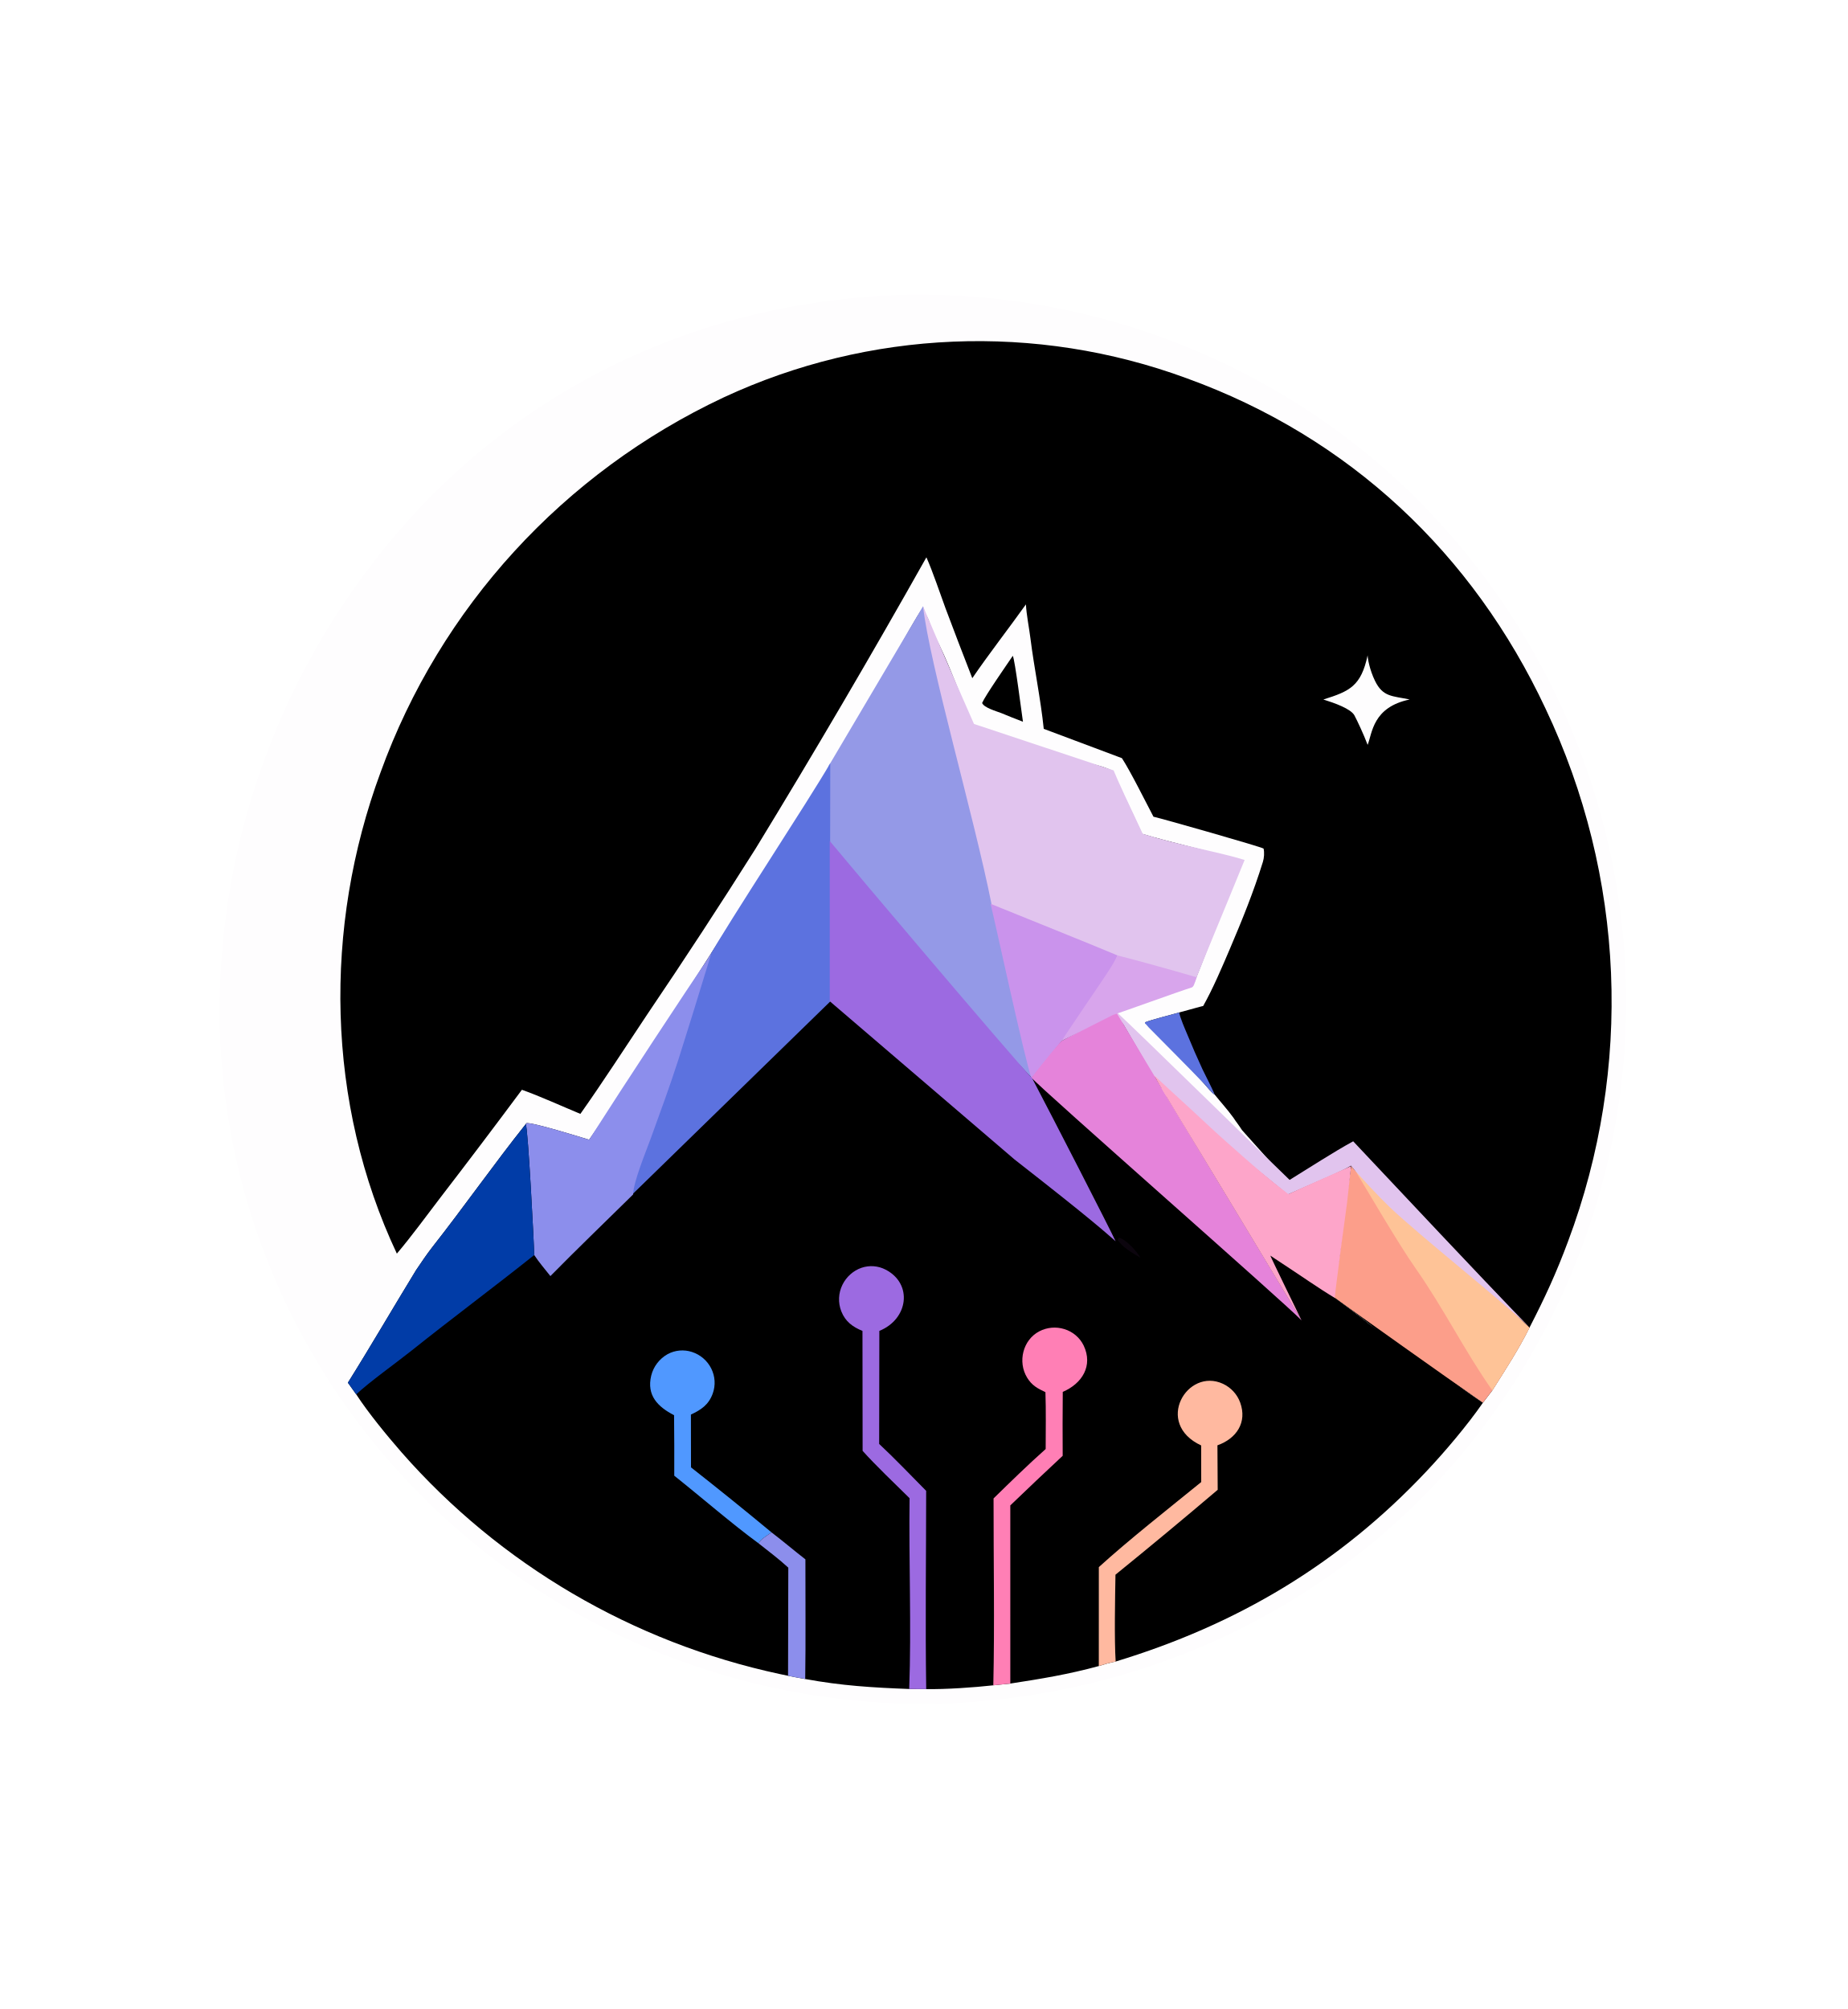
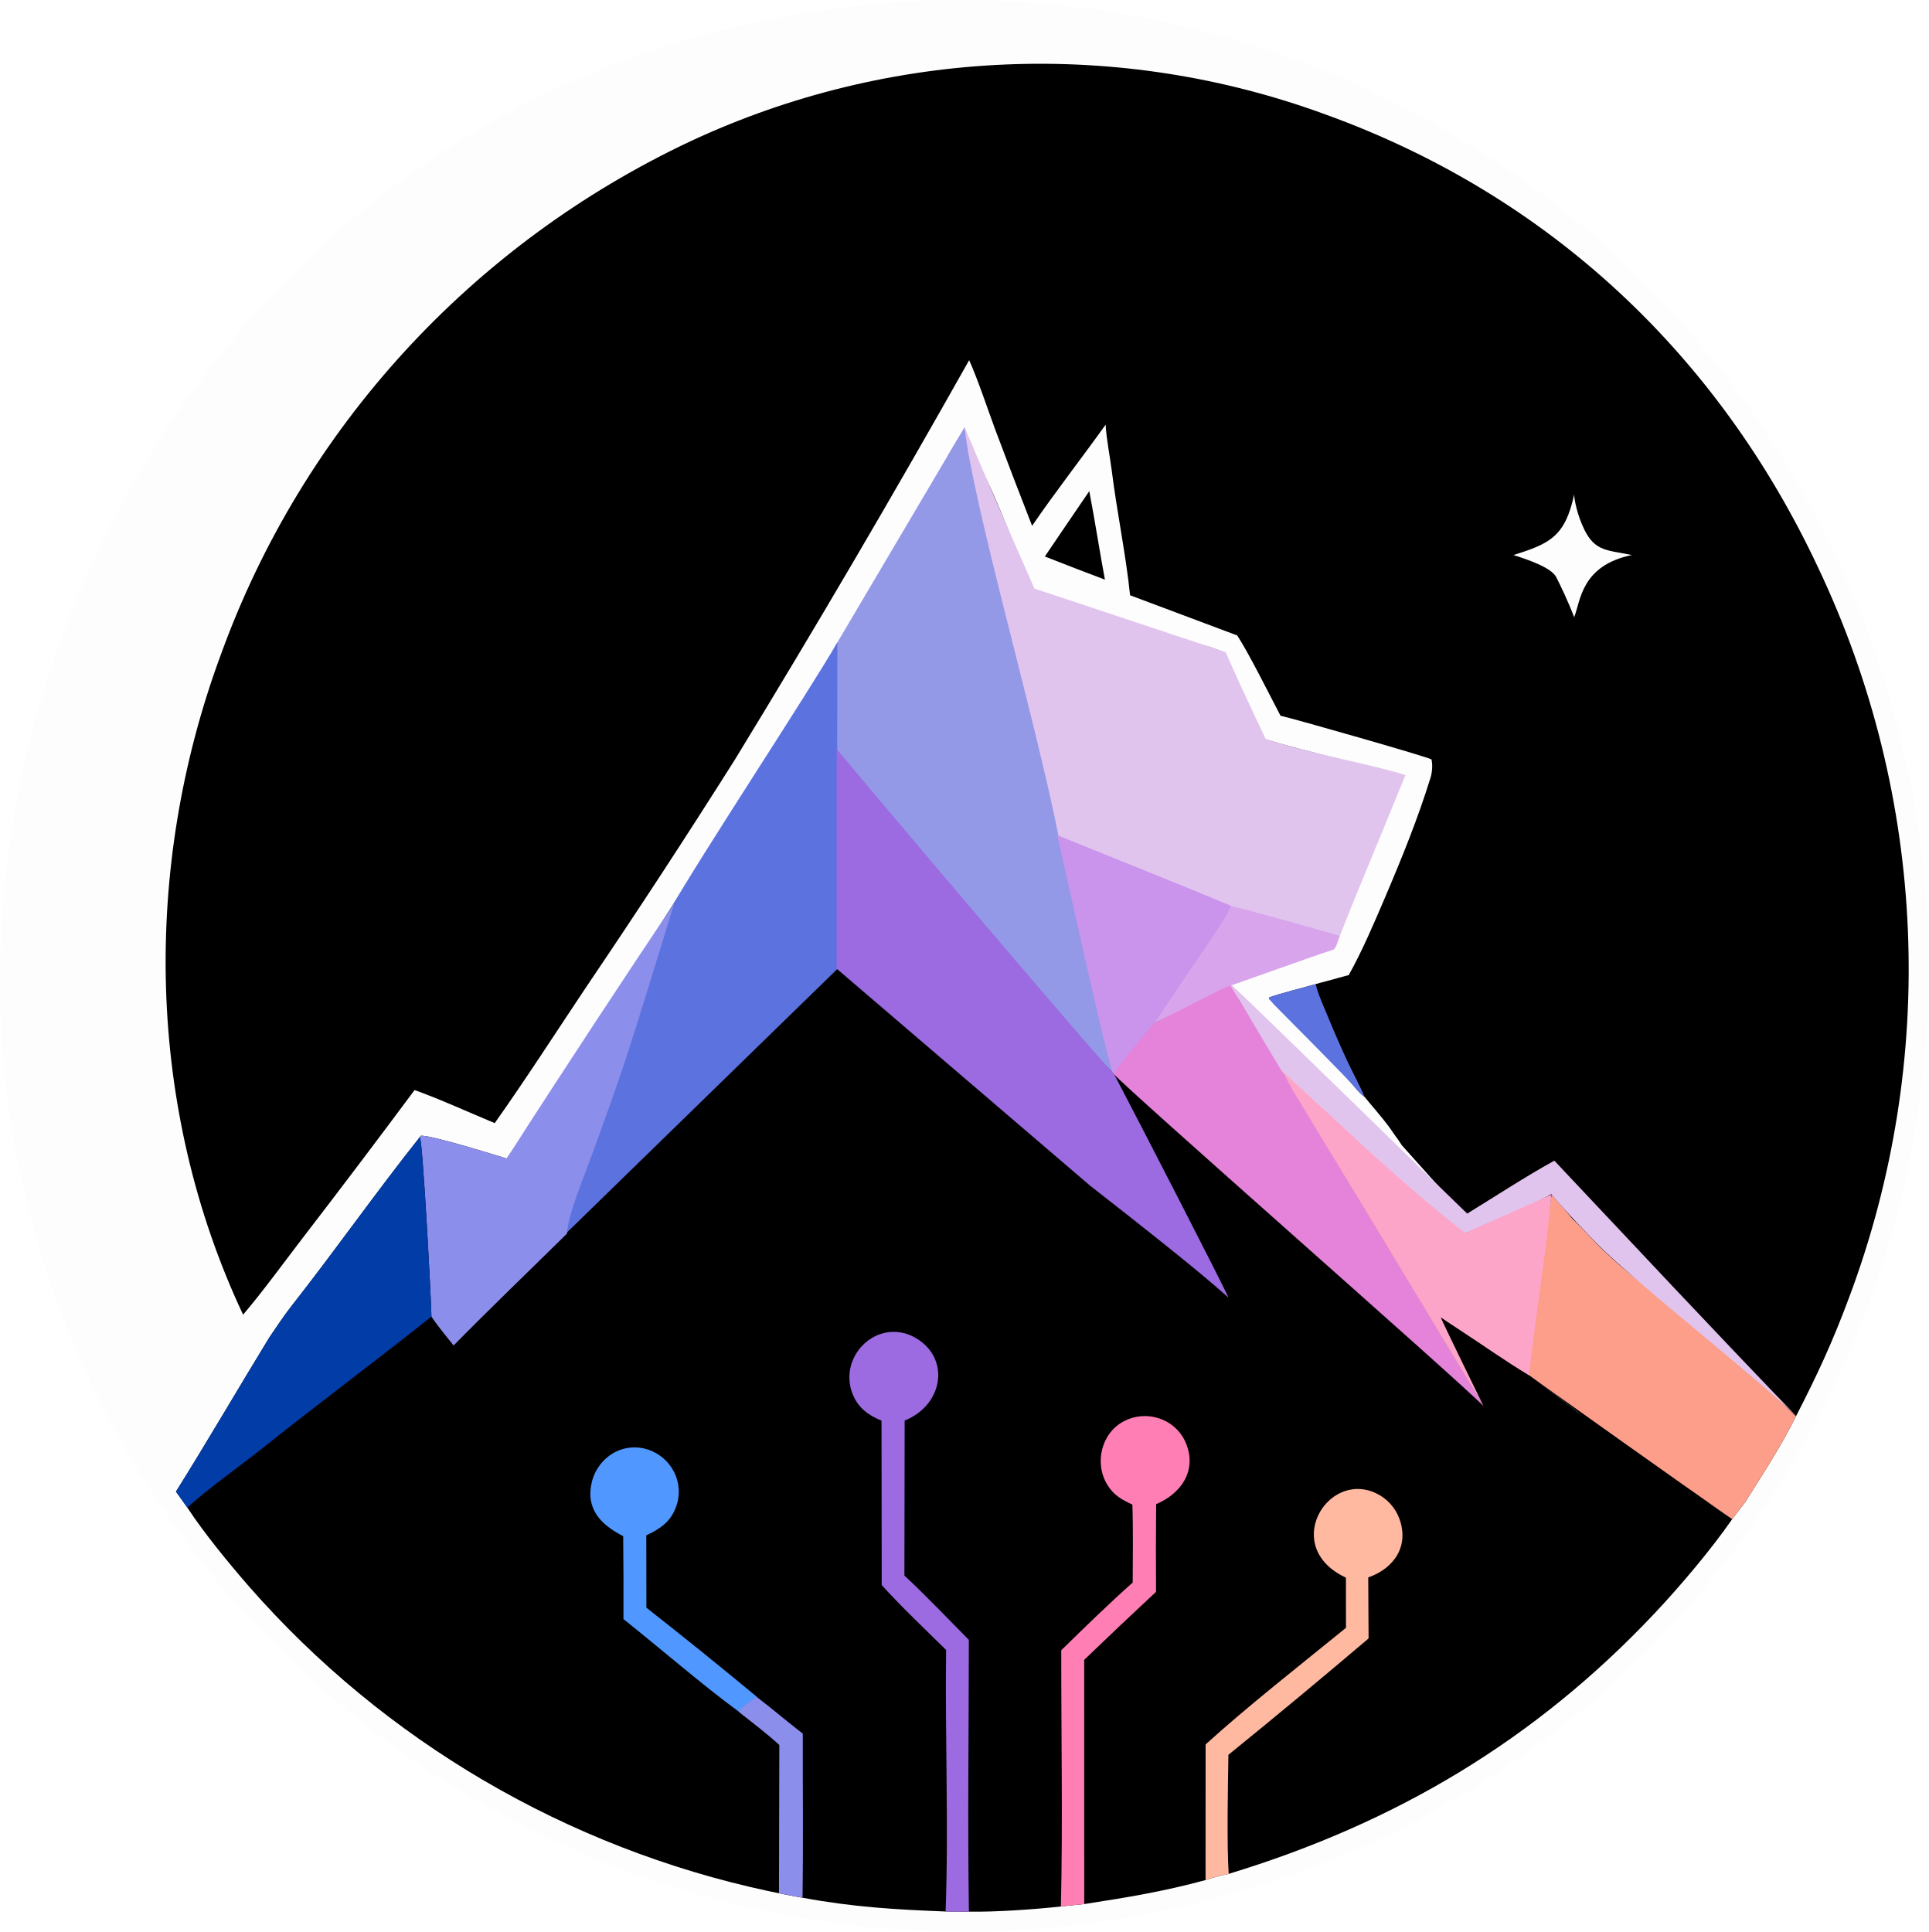
- <svg xmlns="http://www.w3.org/2000/svg" width="4822" height="5243" viewBox="0 0 4822 5243" fill="none">
-   <path d="M2364.42 769.2C2832.65 760.501 3286.53 928.966 3633.14 1240.11C4005.27 1578.22 4225.07 2049.37 4243.52 2548.55C4260.67 3033.67 4084.99 3506.18 3754.03 3864.95C3413.72 4228.94 2956.27 4427.16 2456.98 4446.59C2363.85 4447.03 2296.49 4445.59 2202.01 4434.79C1808.12 4390.01 1439.37 4220.82 1150.61 3952.35C794.329 3621.84 586.553 3164.33 573.523 2681.66C562.834 2177.3 751.898 1688.76 1100.43 1320.11C1435.22 970.068 1878.29 782.743 2364.42 769.2Z" fill="#FEFDFE" />
-   <path d="M1035.86 3271.65C850.898 2878.84 843.581 2420.38 993.405 2015.41C1149 1585.33 1470.74 1233.69 1888.17 1037.47C2268.06 860.443 2704.18 842.349 3097.74 987.289C3522.63 1141.19 3844.44 1444.71 4034.08 1849.32C4241.52 2286.19 4262.72 2787.06 4092.9 3239.52C4062.04 3322.62 4032.65 3386.19 3992.05 3464.96C3963.29 3522.77 3929.63 3573.89 3895.25 3628.58L3870.5 3660.99C3804.2 3612.96 3722.4 3569.13 3654.69 3520.75C3628.11 3501.78 3601.14 3477.35 3575.41 3456.49C3540.63 3428.79 3505.11 3402.01 3468.91 3376.15C3474.02 3365.68 3479.48 3321.42 3482.05 3306.67C3494.12 3237.96 3503.55 3168.28 3517.16 3099.87C3519.7 3087.17 3522.81 3063.24 3527.11 3052.46C3518.82 3053.56 3382.76 3126.01 3364.62 3135.56C3293.68 3070.48 3217.81 3009.02 3146.66 2943.99C3127.54 2926.51 3108.96 2908.23 3088.7 2892.05C3025.81 2830.17 2960.18 2784.34 2898.51 2715.17C2905.79 2699.25 2911.78 2675.75 2923.05 2664C2973.5 2706.75 3269.36 2990.15 3321.17 3037.94L3241.72 2949.19C3233.09 2935.53 3227.84 2929.93 3219.27 2916.76C3204.08 2895.79 3183.56 2873.03 3170.76 2857C3162.13 2851.55 3151.53 2837.72 3144.35 2829.71C3097.09 2776.9 3050.32 2723.11 3000.47 2672.68C3000.47 2672.68 2990.7 2670.91 2989.77 2670.73L2988.78 2667.91C3010.58 2659.75 3052.6 2649.63 3077.79 2642.29C3094.92 2637.29 3107.01 2634.66 3122.56 2630.03C3134.65 2626.62 3140.54 2625.31 3140.47 2625.42C3165.73 2580.54 3189.9 2523.84 3209.73 2477.32C3242.06 2401.5 3272.12 2327.48 3296.42 2249.06C3299.51 2239.01 3300.54 2224.91 3298.13 2214.62C3292.33 2210.09 3034.65 2136.62 3010.73 2131.41C2989.77 2091.66 2951.06 2013.51 2928.39 1978.62L2724.34 1902.1C2716.51 1825.44 2699.28 1743.39 2689.67 1666.41C2686.25 1638.86 2679.2 1604.49 2677.8 1577.33C2632.67 1640.49 2581.05 1706.64 2537.83 1769.93C2514.08 1709.11 2490.72 1648.13 2467.77 1587.01C2453.24 1547.58 2434.7 1491.7 2418.05 1454.5C2274.03 1710.51 2125.4 1963.96 1972.23 2214.72C1880.34 2360.36 1786.09 2504.52 1689.51 2647.18C1632.46 2732.58 1573.97 2823.49 1514.88 2906.97C1469.8 2888.28 1406.08 2859.41 1362.27 2844.07C1291.87 2938.79 1220.67 3032.93 1148.67 3126.5C1113.25 3172.73 1072.92 3228.18 1035.86 3271.65Z" fill="black" />
-   <path d="M3566.41 3089.14C3555.13 3075.34 3547.42 3066.95 3526.69 3043.06C3518.06 3101.08 3500.79 3239.33 3495.6 3283.7C3493.04 3298.45 3486.97 3343.44 3480.06 3384.4C3547.77 3432.78 3765.03 3587.5 3870.5 3660.99L3895.25 3628.58C3929.63 3573.89 3963.29 3522.77 3992.05 3464.96C3958.21 3433.63 3912.04 3383.04 3880.06 3348.51C3876.02 3363.74 3873.25 3372.47 3872.4 3388.24C3789.64 3309.95 3709.62 3229.18 3627.05 3150.69C3604.66 3129.39 3589.67 3111.18 3566.41 3089.14Z" fill="#FC9E8A" />
-   <path d="M3530.15 3043.06C3595.78 3118.15 3678.28 3188.02 3685.58 3194.95C3737.4 3244.2 3748 3252.32 3792.66 3288.82C3822.02 3312.82 3860.02 3345.14 3879.02 3363.92C3927.37 3404.88 3958.21 3433.63 3992.05 3464.96C3963.29 3522.77 3929.63 3573.89 3895.25 3628.58C3823.86 3527.5 3768.31 3414.81 3696.8 3312.82C3647.33 3242.31 3569.87 3107.91 3530.15 3043.06Z" fill="#FEC397" />
-   <path d="M3366.09 3079.26C3331.38 3046.31 2958.71 2681.33 2911.85 2638.57C2936.15 2679.62 2993.34 2778.75 3008.96 2806.12C3029.32 2822.33 3125.04 2925.35 3144.25 2942.87C3179.04 2970.31 3277.97 3048.99 3361.27 3117.41C3434.16 3084.91 3501.85 3057.54 3526.15 3042.15C3545.24 3066.1 3604.49 3128.67 3626.99 3150.01C3709.97 3228.67 3909.84 3386.16 3993 3464.61C3953.06 3424.95 3799.15 3262.1 3760.36 3221L3532.03 2978.51C3480.92 3006.34 3416.76 3048.19 3366.09 3079.26Z" fill="#E1C4EE" />
-   <path d="M3170.76 2857C3162.13 2851.55 3151.53 2837.72 3144.35 2829.71C3093.2 2776.81 3048.06 2731.67 2998.21 2681.23C2998.21 2681.23 2989.72 2671.17 2988.78 2670.99V2667.91C3010.58 2659.75 3052.6 2649.63 3077.79 2642.29C3081.03 2658.34 3092.48 2683.97 3099.06 2699.74C3111.52 2730.2 3124.69 2760.38 3138.52 2790.26C3147.9 2810.02 3162.8 2837.85 3170.76 2857Z" fill="#5C72DF" />
-   <path d="M3569.74 1710.12C3569.74 1718.65 3575.05 1748.24 3588.87 1776.68C3609.59 1819.35 3633.77 1815.9 3679.5 1825.51C3582.77 1845.55 3581.96 1913.22 3569.74 1943.94C3559.51 1916.63 3542.32 1880.22 3535.33 1867.14C3526.08 1849.75 3483.52 1834.71 3454.15 1825.51C3523.24 1803.99 3552.6 1790.33 3569.74 1710.12Z" fill="#FEFDFE" />
-   <path d="M2213.59 1925.41C2201.27 1947.76 1700.38 2730.64 1678.72 2768.19C1632.38 2836.47 1585.08 2906.79 1537.71 2974.4C1516.86 2968.08 1385.03 2926.92 1373.52 2931.4L1372.41 2933.49C1288.86 3038.46 1211.1 3149.49 1128.11 3255.09C1113.2 3274.06 1099.5 3295.03 1085.87 3314.94C1026.17 3412.56 968.792 3511.48 908.039 3608.51L929.762 3638.94C961.664 3687.76 1009.46 3745.85 1047.69 3789.76C1304.98 4083.24 1651.61 4286.46 2035.62 4368.92C2042.72 4370.43 2049.82 4371.91 2056.93 4373.35C2071.81 4376.42 2086.75 4379.26 2101.74 4381.82C2196.84 4399.38 2277.03 4404.17 2373.16 4407.86L2417.56 4408.11C2467.06 4409.09 2542.89 4403.84 2592.69 4398.26L2637.07 4393.7C2718.15 4381.23 2788.29 4369.74 2868.04 4348C2884.75 4342.58 2894.88 4339.81 2912.06 4336.2C3229.63 4239.71 3495.7 4081.53 3723.12 3839.91C3771.84 3788.14 3830.03 3719.46 3870.5 3660.99C3843.92 3642.02 3601.13 3477.35 3575.41 3456.49C3540.63 3428.79 3505.11 3402.01 3468.91 3376.15C3474.02 3365.68 3479.48 3321.42 3482.05 3306.67C3494.12 3237.96 3503.55 3168.28 3517.16 3099.87C3519.7 3087.17 3524.96 3058.42 3526.69 3043.06C3518.06 3048.18 3382.76 3126.01 3364.62 3135.56C3293.68 3070.48 3217.81 3009.02 3146.66 2943.99C3127.54 2926.51 3108.96 2908.23 3088.7 2892.05C3073.07 2889.74 2999.77 2820.57 2980.1 2803.8C2974.17 2800.76 2899.03 2725.39 2890.22 2715.45C2889.44 2707.59 2904.76 2682.46 2908.44 2668.32C2902.71 2658.67 2892.85 2645.39 2884.22 2630.03C2873.86 2619.79 2867.42 2614.05 2861.82 2611.18C2868.45 2588.09 2912.81 2530.43 2904.44 2503.15C2910.35 2499.52 2917.32 2493.28 2924.09 2496.16C2972.62 2516.76 3081.86 2525.79 3122.54 2550.84C3161.77 2451.33 3202.89 2344.3 3245.15 2247.02C3181.35 2226.91 3053.47 2198.24 2980.94 2176.05C2965.39 2141.92 2942.94 2095.83 2904.44 2012.21C2871.82 1994.38 2816.89 1988.22 2783.18 1976.18L2540.4 1890.81C2503.76 1814.11 2478.09 1730.47 2437.44 1655.08C2427.91 1637.39 2428.88 1622.57 2414.55 1600.33L2410.59 1588.27L2407.47 1588.59C2392.46 1608.15 2359.36 1669.77 2345.63 1693.56C2300.85 1770.42 2256.84 1847.7 2213.59 1925.41Z" fill="black" />
-   <path d="M2162.3 2000.02V2198.24L2607.89 2722.2L2694.24 2814.36L2607.89 2198.24L2409.27 1582.12L2162.3 2000.02Z" fill="#9499E7" />
-   <path d="M2820.62 2663.59L2806.74 2681.24C2815.15 2675.95 2818.45 2670 2820.62 2663.59Z" fill="#8C8EEC" />
-   <path d="M2542.26 1889.32C2542.26 1889.32 2474.9 1737.43 2409.27 1582.12C2425.96 1732.45 2542.26 2129.97 2587.8 2358.53C2633.33 2587.09 2955.17 2512.94 3118.5 2563C3157.49 2463.95 3184.73 2401.33 3248.63 2244.32C3185.23 2224.29 3080.72 2206.58 2982.66 2176.05C2949.46 2105.88 2915.31 2032.69 2906.67 2010.5L2542.26 1889.32Z" fill="#E1C4EE" />
-   <path d="M2865.22 2597.61C2879.34 2575.67 2917.03 2493.5 2917.03 2493.5C2835.86 2459.36 2673.52 2394.51 2585.43 2358.67C2595.8 2397.92 2675.24 2768.28 2692.51 2814.36C2713.24 2788.76 2853.13 2616.38 2865.22 2597.61Z" fill="#CA93EC" />
-   <path d="M2167.14 1991.73C2111.51 2088.31 1902.55 2404.87 1847.97 2502.03C1825.75 2571.5 1721.86 2901.42 1697.26 2969.74C1684.34 3005.6 1652.34 3081.96 1651.09 3116.44L2167.14 2613.55C2165.79 2594.76 2167.14 2012.64 2167.14 1991.73Z" fill="#5C72DF" />
-   <path d="M3397.16 3445.84C3383.18 3420.71 3043.11 2858.73 2996.48 2780.22L2911.85 2638.57C2906.87 2644.47 2832.41 2682.94 2770.23 2717.08C2733.96 2758.04 2698.41 2804.88 2692.51 2812.65C2714.97 2839.96 3360.89 3406.58 3397.16 3445.84Z" fill="#E583DA" />
-   <path d="M3146.73 2930.41C3095.26 2882.09 3031.02 2824.6 3012.02 2805.82C3036.2 2850.2 3107.01 2964.55 3188.18 3099.38C3249.83 3201.78 3391.98 3437.31 3397.16 3445.84C3398.42 3447.91 3313.76 3275.41 3315.99 3276.88C3321.17 3280.29 3328.91 3285.94 3355.2 3302.98C3389.77 3325.4 3444.93 3364.23 3483.94 3387.07C3487.5 3352.15 3489.64 3339.97 3492.85 3313.74C3498.19 3270.09 3503.33 3234.04 3516 3139.14C3518.1 3123.43 3523.13 3072.38 3526.69 3043.06C3516.33 3048.18 3381.93 3106.8 3362.82 3116.44C3306.58 3072.81 3275.58 3045.63 3245 3018.81L3243.45 3017.46C3212.36 2990.2 3181.28 2962.84 3146.73 2930.41Z" fill="#FDA5C9" />
-   <path d="M2165.76 2612.97L2648.12 3025.99C2858.06 3189.83 2884.09 3215.43 2911.85 3239.33C2899.71 3212.02 2746.29 2913.35 2694.24 2814.36C2622.61 2736.61 2233.08 2276.07 2165.76 2194.82V2612.97Z" fill="#9C6AE1" />
-   <path d="M1856.61 2488.38C1780.62 2601.02 1635.54 2821.18 1537.71 2974.4C1516.86 2968.08 1385.03 2926.92 1373.52 2931.4L1372.41 2933.49C1378.43 2947.73 1394.03 3246.74 1394.41 3275.34C1405.19 3292.06 1423.83 3314.2 1436.6 3330.3C1506.73 3259.03 1581.04 3187.68 1652.5 3117.26C1653.76 3082.8 1685.77 3006.48 1698.7 2970.64C1723.32 2902.36 1748.16 2835.7 1770.39 2766.27C1786.72 2715.3 1825.52 2590.78 1856.61 2488.38Z" fill="#8C8EEC" />
-   <path d="M1372.41 2933.49C1378.43 2947.73 1394.03 3246.74 1394.41 3275.34C1289.14 3359.23 1179.5 3440.67 1074.23 3524.77C1034.89 3556.18 963.633 3606.99 929.763 3638.94L908.039 3608.5C968.792 3511.48 1026.17 3412.56 1085.87 3314.94C1099.5 3295.03 1113.2 3274.06 1128.11 3255.09C1211.1 3149.49 1288.86 3038.46 1372.41 2933.49Z" fill="#013CA7" />
-   <path d="M2251.19 3473.39C2225.6 3462.91 2206.59 3449.04 2196 3422.41C2187.12 3399.86 2188.18 3374.69 2198.91 3352.96C2208.85 3332.61 2226.97 3316.02 2248.67 3308.62C2269.43 3301.55 2292.23 3303.32 2311.63 3313.48C2382.94 3350.27 2371.19 3442.61 2295.22 3473.28L2294.76 3768.33C2335.89 3806.58 2377.61 3850.61 2417.43 3890.73C2417.35 4061.58 2414.96 4237.72 2417.56 4408.11L2373.16 4407.86C2379.16 4246.86 2371.94 4072.62 2374.12 3909.95C2338.06 3874.34 2284.42 3823.32 2251.56 3786.35L2251.19 3473.39Z" fill="#9C6AE1" />
-   <path d="M2728.74 3633.24C2708.12 3623.53 2693.4 3615.67 2680.96 3595.37C2655.78 3554.15 2669.72 3496.76 2712.83 3474.36C2732.97 3463.89 2756.52 3461.84 2778.18 3468.65C2800.26 3475.38 2818.47 3490.87 2828.5 3511.43C2853.69 3564.34 2824.43 3610.94 2773.98 3632.44C2773.47 3688.07 2773.39 3743.68 2773.78 3799.28C2727.84 3842.06 2682.26 3885.22 2637.05 3928.74L2637.07 4393.7L2592.69 4398.26C2596.31 4239.51 2593.15 4070.13 2593.33 3910.52C2636.73 3868.07 2684.05 3821.81 2729.37 3781.59C2729.44 3732.59 2730.4 3682.03 2728.74 3633.24Z" fill="#FF7FB5" />
-   <path d="M3135.26 3772.3C3011.72 3714.82 3098.7 3567.88 3192.26 3611.42C3213.15 3621.25 3229.26 3638.82 3237.09 3660.32C3255.8 3712.11 3227.4 3754.35 3177.7 3771.94L3178.37 3888.01C3090.28 3962.87 3001.35 4036.73 2911.55 4109.56C2910.56 4168.88 2908.33 4278.6 2912.06 4336.2C2894.88 4339.81 2884.75 4342.58 2868.04 4348L2868.12 4089.77C2945.75 4019.09 3052.11 3935.53 3135.36 3867.81L3135.26 3772.3Z" fill="#FFB9A0" />
-   <path d="M1759.42 3693.32C1717.21 3671.61 1687.3 3641.86 1699.75 3590.07C1705.61 3566.26 1721.21 3545.89 1742.82 3533.83C1762.27 3523.43 1785.2 3521.44 1806.19 3528.3C1828.05 3535.39 1846.11 3550.88 1856.33 3571.26C1866.69 3591.66 1868.13 3615.39 1860.33 3636.87C1849.76 3666.11 1829.9 3679.32 1803.39 3691.73L1803.6 3829.46C1874.45 3885.09 1944.55 3941.67 2013.87 3999.17C2003.09 4006.85 1984.8 4017.35 1980.04 4027.79C1912.22 3978.31 1828.28 3905.52 1759.93 3851.25C1760.15 3798.61 1759.97 3745.95 1759.42 3693.32Z" fill="#5098FF" />
-   <path d="M1980.04 4027.79C1984.8 4017.35 2003.09 4006.85 2013.87 3999.17C2044.02 4022.08 2072.41 4046.51 2102.25 4069.52C2102.03 4173.05 2103.34 4278.5 2101.74 4381.82C2086.75 4379.26 2071.81 4376.42 2056.93 4373.35L2057.58 4091.18C2033.93 4069.42 2005.45 4047.84 1980.04 4027.79Z" fill="#8C8EEC" />
-   <path d="M2919.81 3229.77C2939.27 3234.2 2966.89 3265.2 2976.92 3282.69C2955.02 3269.07 2931.81 3257.11 2917.17 3235.86L2919.81 3229.77Z" fill="#0C050E" />
-   <path d="M3123.5 2550.5C3062.77 2532.55 2951.75 2501.97 2917.03 2493.5C2903.15 2523.98 2863.96 2576.5 2770.23 2717.08C2873.86 2664.17 2904.94 2648.81 2904.94 2648.81C2927.08 2641.85 3084.25 2584.88 3108.68 2577.72C3116 2576 3117 2569 3123.5 2550.5Z" fill="#D8A5EC" />
-   <path d="M2643.52 1711.51C2649.07 1721.39 2666.56 1860.28 2670.06 1883.55C2651.19 1876.37 2632.46 1868.89 2613.83 1861.13C2600.8 1856.03 2567.91 1846.93 2563.49 1834.51C2572.29 1814.37 2628.29 1734.11 2643.52 1711.51Z" fill="black" />
+ <svg xmlns="http://www.w3.org/2000/svg" width="3672" height="3678" viewBox="0 0 3672 3678" fill="none">
+   <path d="M1791.32 0.321C2259.55 -8.378 2713.43 160.086 3060.04 471.228C3432.17 809.34 3651.97 1280.49 3670.42 1779.67C3687.58 2264.79 3511.9 2737.3 3180.94 3096.07C2840.63 3460.06 2383.17 3658.28 1883.89 3677.71C1790.76 3678.15 1723.39 3676.71 1628.92 3665.91C1235.03 3621.13 866.275 3451.94 577.518 3183.47C221.236 2852.96 13.46 2395.46 0.43 1912.78C-10.258 1408.42 178.805 919.879 527.339 551.23C862.13 201.188 1305.2 13.864 1791.32 0.321Z" fill="#FEFDFE" />
+   <path d="M2103.4 1103.5C2094.9 1059.41 2084.9 994 2073.59 935C2058.16 957.141 2004.4 1037 1989 1059.41C2007.87 1067.01 2084.3 1096.46 2103.4 1103.5Z" fill="black" />
+   <path d="M462.764 2502.77C277.805 2109.96 270.488 1651.5 420.312 1246.53C575.911 816.452 897.648 464.81 1315.08 268.594C1694.96 91.564 2131.09 73.469 2524.65 218.41C2949.53 372.313 3271.34 675.833 3460.99 1080.44C3668.43 1517.31 3689.62 2018.18 3519.8 2470.64C3488.94 2553.74 3459.56 2617.31 3418.96 2696.08C3390.2 2753.89 3356.54 2805.01 3322.16 2859.7L3297.41 2892.11C3231.1 2844.08 3149.3 2800.25 3081.6 2751.87C3055.02 2732.9 3028.04 2708.47 3002.31 2687.61C2967.54 2659.91 2932.02 2633.13 2895.82 2607.27C2900.92 2596.8 2906.39 2552.54 2908.96 2537.79C2921.03 2469.08 2930.46 2399.4 2944.06 2330.99C2946.6 2318.29 2949.71 2294.36 2954.01 2283.58C2945.72 2284.68 2809.67 2357.13 2791.53 2366.68C2720.58 2301.6 2644.72 2240.14 2573.57 2175.11C2554.44 2157.63 2535.87 2139.35 2515.6 2123.17C2452.72 2061.29 2387.09 2015.47 2325.42 1946.29C2332.7 1930.37 2338.68 1906.87 2349.96 1895.12C2400.4 1937.87 2696.26 2221.27 2748.08 2269.06L2668.63 2180.31C2660 2166.65 2654.75 2161.05 2646.18 2147.88C2630.98 2126.91 2610.46 2104.15 2597.66 2088.12C2589.04 2082.67 2578.44 2068.84 2571.26 2060.83C2524 2008.02 2477.23 1954.23 2427.38 1903.8C2427.38 1903.8 2417.61 1902.03 2416.68 1901.85L2415.69 1899.03C2437.48 1890.87 2479.51 1880.76 2504.7 1873.41C2521.83 1868.41 2533.92 1865.78 2549.46 1861.15C2561.55 1857.74 2567.45 1856.43 2567.37 1856.54C2592.64 1811.66 2616.81 1754.96 2636.63 1708.45C2668.97 1632.62 2699.03 1558.6 2723.33 1480.18C2726.41 1470.13 2727.45 1456.03 2725.04 1445.74C2719.24 1441.21 2461.55 1367.74 2437.64 1362.53C2416.68 1322.78 2377.97 1244.63 2355.29 1209.74L2151.25 1133.22C2143.42 1056.57 2126.19 974.508 2116.58 897.529C2113.16 869.978 2106.11 835.612 2104.71 808.447C2059.57 871.606 2007.96 937.763 1964.74 1001.05C1940.98 940.228 1917.62 879.253 1894.67 818.129C1880.14 778.704 1861.6 722.821 1844.95 685.625C1700.94 941.631 1552.31 1195.08 1399.14 1445.84C1307.25 1591.48 1212.99 1735.64 1116.42 1878.3C1059.37 1963.7 1000.88 2054.61 941.782 2138.09C896.71 2119.4 832.99 2090.53 789.18 2075.19C718.775 2169.91 647.573 2264.05 575.579 2357.62C540.154 2403.85 499.832 2459.3 462.764 2502.77Z" fill="black" />
+   <path d="M2993.32 2320.26C2982.04 2306.46 2974.32 2298.07 2953.6 2274.18C2944.96 2332.2 2927.69 2470.45 2922.51 2514.82C2919.95 2529.57 2913.88 2574.56 2906.97 2615.52C2974.67 2663.9 3191.94 2818.62 3297.41 2892.11L3322.16 2859.7C3356.54 2805.01 3390.2 2753.89 3418.96 2696.08C3385.12 2664.75 3338.95 2614.16 3306.97 2579.63C3302.93 2594.86 3284.36 2555.73 3283.5 2571.5C3200.74 2493.21 3136.53 2460.3 3053.95 2381.81C3031.57 2360.51 3016.58 2342.3 2993.32 2320.26Z" fill="#FC9E8A" />
+   <path d="M2793 2310.38C2758.29 2277.44 2385.62 1912.45 2338.76 1869.69C2363.06 1910.74 2420.25 2009.87 2435.86 2037.24C2456.23 2053.45 2551.95 2156.47 2571.16 2173.99C2605.95 2201.43 2704.87 2280.11 2788.18 2348.53C2861.07 2316.03 2928.76 2288.66 2953.05 2273.27C2972.14 2297.22 3031.4 2359.79 3053.9 2381.14C3136.88 2459.8 3336.75 2617.28 3419.91 2695.73C3379.97 2656.07 3226.06 2493.22 3187.26 2452.12L2958.94 2209.63C2907.83 2237.46 2843.67 2279.31 2793 2310.38Z" fill="#E1C4EE" />
+   <path d="M2597.66 2088.12C2589.04 2082.67 2578.44 2068.84 2571.26 2060.83C2520.1 2007.93 2474.97 1962.79 2425.11 1912.36C2425.11 1912.36 2416.62 1902.29 2415.69 1902.12V1899.03C2437.48 1890.87 2479.51 1880.76 2504.7 1873.41C2507.93 1889.46 2519.39 1915.09 2525.97 1930.86C2538.43 1961.32 2551.59 1991.5 2565.43 2021.38C2574.81 2041.14 2589.71 2068.97 2597.66 2088.12Z" fill="#5C72DF" />
+   <path d="M2996.65 941.24C2996.65 949.773 3001.96 979.362 3015.77 1007.8C3036.5 1050.47 3060.67 1047.02 3106.4 1056.63C3009.68 1076.67 3008.87 1144.34 2996.65 1175.06C2986.41 1147.75 2969.23 1111.34 2962.23 1098.26C2952.98 1080.87 2910.42 1065.83 2881.06 1056.63C2950.14 1035.11 2979.5 1021.45 2996.65 941.24Z" fill="#FEFDFE" />
+   <path d="M1640.5 1156.53C1628.18 1178.88 1127.28 1961.76 1105.63 1999.31C1059.28 2067.59 1011.99 2137.91 964.617 2205.52C943.769 2199.2 811.938 2158.04 800.428 2162.52L799.314 2164.61C715.767 2269.58 638.004 2380.61 555.017 2486.21C540.107 2505.18 526.411 2526.15 512.777 2546.06C453.078 2643.68 395.699 2742.6 334.946 2839.63L356.669 2870.06C388.571 2918.89 436.371 2976.97 474.592 3020.88C731.889 3314.36 1078.51 3517.58 1462.53 3600.04C1469.63 3601.55 1476.73 3603.03 1483.84 3604.47C1498.72 3607.54 1513.66 3610.38 1528.64 3612.94C1623.75 3630.5 1703.94 3635.29 1800.07 3638.98L1844.47 3639.23C1893.96 3640.21 1969.8 3634.96 2019.59 3629.38L2063.98 3624.82C2145.05 3612.35 2215.19 3600.86 2294.95 3579.12C2311.66 3573.7 2321.79 3570.93 2338.97 3567.32C2656.53 3470.83 2922.61 3312.65 3150.03 3071.03C3198.74 3019.26 3256.94 2950.58 3297.41 2892.11C3270.83 2873.14 3028.04 2708.47 3002.31 2687.61C2967.54 2659.91 2932.02 2633.13 2895.82 2607.27C2900.92 2596.8 2906.39 2552.54 2908.96 2537.79C2921.03 2469.08 2930.46 2399.4 2944.06 2330.99C2946.6 2318.3 2951.87 2289.54 2953.6 2274.18C2944.96 2279.3 2809.67 2357.13 2791.53 2366.68C2720.58 2301.6 2644.72 2240.14 2573.57 2175.11C2554.44 2157.63 2535.87 2139.35 2515.6 2123.17C2499.98 2120.86 2426.68 2051.69 2407.01 2034.92C2401.08 2031.88 2325.94 1956.51 2317.13 1946.57C2316.35 1938.72 2331.66 1913.58 2335.34 1899.44C2329.62 1889.79 2319.76 1876.51 2311.13 1861.15C2300.76 1850.91 2294.33 1845.17 2288.73 1842.3C2295.36 1819.21 2339.72 1761.55 2331.35 1734.27C2337.26 1730.64 2344.23 1724.41 2350.99 1727.29C2399.52 1747.88 2508.76 1756.92 2549.44 1781.96C2588.67 1682.45 2629.79 1575.43 2672.05 1478.15C2608.26 1458.03 2480.38 1429.36 2407.84 1407.17C2392.3 1373.04 2369.85 1326.96 2331.35 1243.33C2298.73 1225.5 2243.8 1219.34 2210.09 1207.3L1967.31 1121.93C1930.67 1045.23 1905 961.595 1864.35 886.198C1854.81 868.511 1855.79 853.688 1841.46 831.452L1837.5 819.391L1834.38 819.714C1819.36 839.27 1786.27 900.888 1772.54 924.684C1727.76 1001.54 1683.74 1078.82 1640.5 1156.53Z" fill="black" />
+   <path d="M1406 3258.62C1410.76 3248.18 1429.05 3237.68 1439.83 3230C1469.98 3252.91 1498.37 3277.34 1528.21 3300.35C1527.99 3403.88 1529.3 3509.33 1527.7 3612.65C1512.71 3610.09 1497.78 3607.25 1482.89 3604.18L1483.54 3322.01C1459.89 3300.25 1431.41 3278.67 1406 3258.62Z" fill="#8C8EEC" />
+   <path d="M1589.21 1231.14V1429.36L2034.79 1953.32L2121.15 2045.48L2034.79 1429.36L1836.18 813.237L1589.21 1231.14Z" fill="#9499E7" />
+   <path d="M1969.16 1120.44C1969.16 1120.44 1901.81 968.547 1836.18 813.237C1852.87 963.573 1969.16 1361.09 2014.7 1589.65C2060.24 1818.21 2382.08 1744.06 2545.41 1794.12C2584.39 1695.07 2611.64 1632.46 2675.54 1475.44C2612.14 1455.41 2507.63 1437.7 2409.57 1407.17C2376.37 1337 2342.21 1263.81 2333.58 1241.62L1969.16 1120.44Z" fill="#E1C4EE" />
+   <path d="M2292.13 1828.73C2306.25 1806.79 2343.94 1724.62 2343.94 1724.62C2262.77 1690.48 2100.42 1625.63 2012.34 1589.79C2022.7 1629.04 2102.15 1999.4 2119.42 2045.48C2140.15 2019.88 2280.04 1847.5 2292.13 1828.73Z" fill="#CA93EC" />
+   <path d="M1594.04 1222.85C1538.42 1319.43 1329.46 1635.99 1274.88 1733.15C1252.66 1802.62 1148.77 2132.54 1124.16 2200.86C1111.25 2236.72 1079.25 2313.09 1077.99 2347.57L1594.04 1844.67C1592.7 1825.88 1594.04 1243.76 1594.04 1222.85Z" fill="#5C72DF" />
+   <path d="M2824.07 2676.96C2810.08 2651.83 2470.02 2089.85 2423.39 2011.34L2338.76 1869.69C2333.78 1875.59 2259.31 1914.06 2197.14 1948.2C2160.87 1989.16 2125.32 2036 2119.42 2043.77C2141.87 2071.08 2787.8 2637.7 2824.07 2676.96Z" fill="#E583DA" />
+   <path d="M2573.64 2161.53C2522.17 2113.21 2457.93 2055.72 2438.93 2036.94C2463.11 2081.32 2533.92 2195.67 2615.09 2330.5C2676.74 2432.9 2818.89 2668.43 2824.07 2676.96C2825.32 2679.03 2740.67 2506.53 2742.9 2508C2748.08 2511.41 2755.82 2517.06 2782.1 2534.1C2816.68 2556.52 2871.84 2595.35 2910.85 2618.19C2914.41 2583.27 2916.54 2571.09 2919.76 2544.86C2925.1 2501.21 2930.24 2465.16 2942.91 2370.26C2945.01 2354.55 2950.04 2303.5 2953.6 2274.18C2943.24 2279.3 2808.84 2337.92 2789.72 2347.57C2733.48 2303.93 2702.49 2276.75 2671.91 2249.93L2670.36 2248.58C2639.27 2221.32 2608.18 2193.96 2573.64 2161.53Z" fill="#FDA5C9" />
+   <path d="M1592.66 1844.09L2075.02 2257.11C2284.97 2420.95 2311 2446.55 2338.76 2470.45C2326.61 2443.14 2173.2 2144.47 2121.15 2045.48C2049.52 1967.73 1659.99 1507.19 1592.66 1425.94V1844.09Z" fill="#9C6AE1" />
+   <path d="M1283.52 1719.5C1207.52 1832.14 1062.45 2052.31 964.617 2205.52C943.769 2199.2 811.938 2158.04 800.428 2162.52L799.314 2164.61C805.336 2178.85 820.936 2477.86 821.32 2506.46C832.096 2523.18 850.739 2545.32 863.505 2561.42C933.641 2490.15 1007.95 2418.8 1079.4 2348.38C1080.66 2313.92 1112.68 2237.6 1125.61 2201.76C1150.22 2133.48 1175.06 2066.82 1197.3 1997.39C1213.63 1946.42 1252.43 1821.9 1283.52 1719.5Z" fill="#8C8EEC" />
+   <path d="M799.314 2164.61C805.336 2178.85 820.937 2477.86 821.32 2506.46C716.044 2590.35 606.403 2671.79 501.14 2755.89C461.795 2787.3 390.54 2838.12 356.669 2870.06L334.946 2839.63C395.699 2742.6 453.078 2643.68 512.777 2546.06C526.411 2526.15 540.108 2505.18 555.017 2486.21C638.004 2380.61 715.767 2269.58 799.314 2164.61Z" fill="#013CA7" />
+   <path d="M1678.09 2704.51C1652.51 2694.04 1633.5 2680.16 1622.9 2653.54C1614.03 2630.98 1615.08 2605.82 1625.82 2584.08C1635.76 2563.73 1653.87 2547.14 1675.58 2539.74C1696.34 2532.67 1719.14 2534.44 1738.54 2544.6C1809.85 2581.39 1798.1 2673.73 1722.13 2704.4L1721.67 2999.45C1762.8 3037.7 1804.51 3081.73 1844.34 3121.85C1844.26 3292.71 1841.87 3468.84 1844.47 3639.23L1800.07 3638.98C1806.07 3477.98 1798.85 3303.74 1801.02 3141.07C1764.96 3105.46 1711.33 3054.44 1678.47 3017.47L1678.09 2704.51Z" fill="#9C6AE1" />
+   <path d="M2155.65 2864.36C2135.03 2854.65 2120.31 2846.79 2107.87 2826.49C2082.69 2785.28 2096.63 2727.88 2139.74 2705.48C2159.87 2695.01 2183.43 2692.96 2205.09 2699.77C2227.17 2706.5 2245.38 2721.99 2255.41 2742.55C2280.59 2795.46 2251.34 2842.06 2200.89 2863.56C2200.37 2919.19 2200.3 2974.8 2200.68 3030.4C2154.74 3073.18 2109.17 3116.34 2063.95 3159.86L2063.98 3624.82L2019.59 3629.38C2023.22 3470.63 2020.06 3301.26 2020.24 3141.64C2063.64 3099.19 2110.96 3052.93 2156.27 3012.71C2156.35 2963.71 2157.31 2913.15 2155.65 2864.36Z" fill="#FF7FB5" />
+   <path d="M2562.17 3003.42C2438.62 2945.94 2525.61 2799 2619.17 2842.54C2640.05 2852.37 2656.17 2869.94 2664 2891.44C2682.7 2943.23 2654.3 2985.47 2604.61 3003.06L2605.28 3119.13C2517.18 3193.99 2428.26 3267.85 2338.45 3340.68C2337.47 3400 2335.24 3509.72 2338.97 3567.32C2321.79 3570.93 2311.66 3573.7 2294.95 3579.12L2295.03 3320.89C2372.65 3250.21 2479.02 3166.65 2562.27 3098.93L2562.17 3003.42Z" fill="#FFB9A0" />
+   <path d="M1186.32 2924.44C1144.11 2902.73 1114.21 2872.98 1126.66 2821.19C1132.52 2797.38 1148.11 2777.01 1169.73 2764.95C1189.17 2754.55 1212.1 2752.56 1233.09 2759.42C1254.96 2766.51 1273.02 2782 1283.24 2802.38C1293.59 2822.78 1295.04 2846.51 1287.24 2867.99C1276.67 2897.23 1256.81 2910.44 1230.3 2922.85L1230.51 3060.58C1301.36 3116.21 1371.46 3172.79 1440.78 3230.29C1430 3237.97 1411.71 3248.47 1406.95 3258.91C1339.13 3209.43 1255.19 3136.64 1186.84 3082.37C1187.05 3029.74 1186.88 2977.08 1186.32 2924.44Z" fill="#5098FF" />
+   <path d="M2550.41 1781.62C2489.68 1763.67 2378.65 1733.09 2343.94 1724.62C2330.06 1755.1 2290.87 1807.62 2197.14 1948.2C2300.76 1895.29 2331.85 1879.93 2331.85 1879.93C2353.99 1872.97 2511.16 1816 2535.58 1808.84C2542.91 1807.12 2543.91 1800.12 2550.41 1781.62Z" fill="#D8A5EC" />
</svg>
